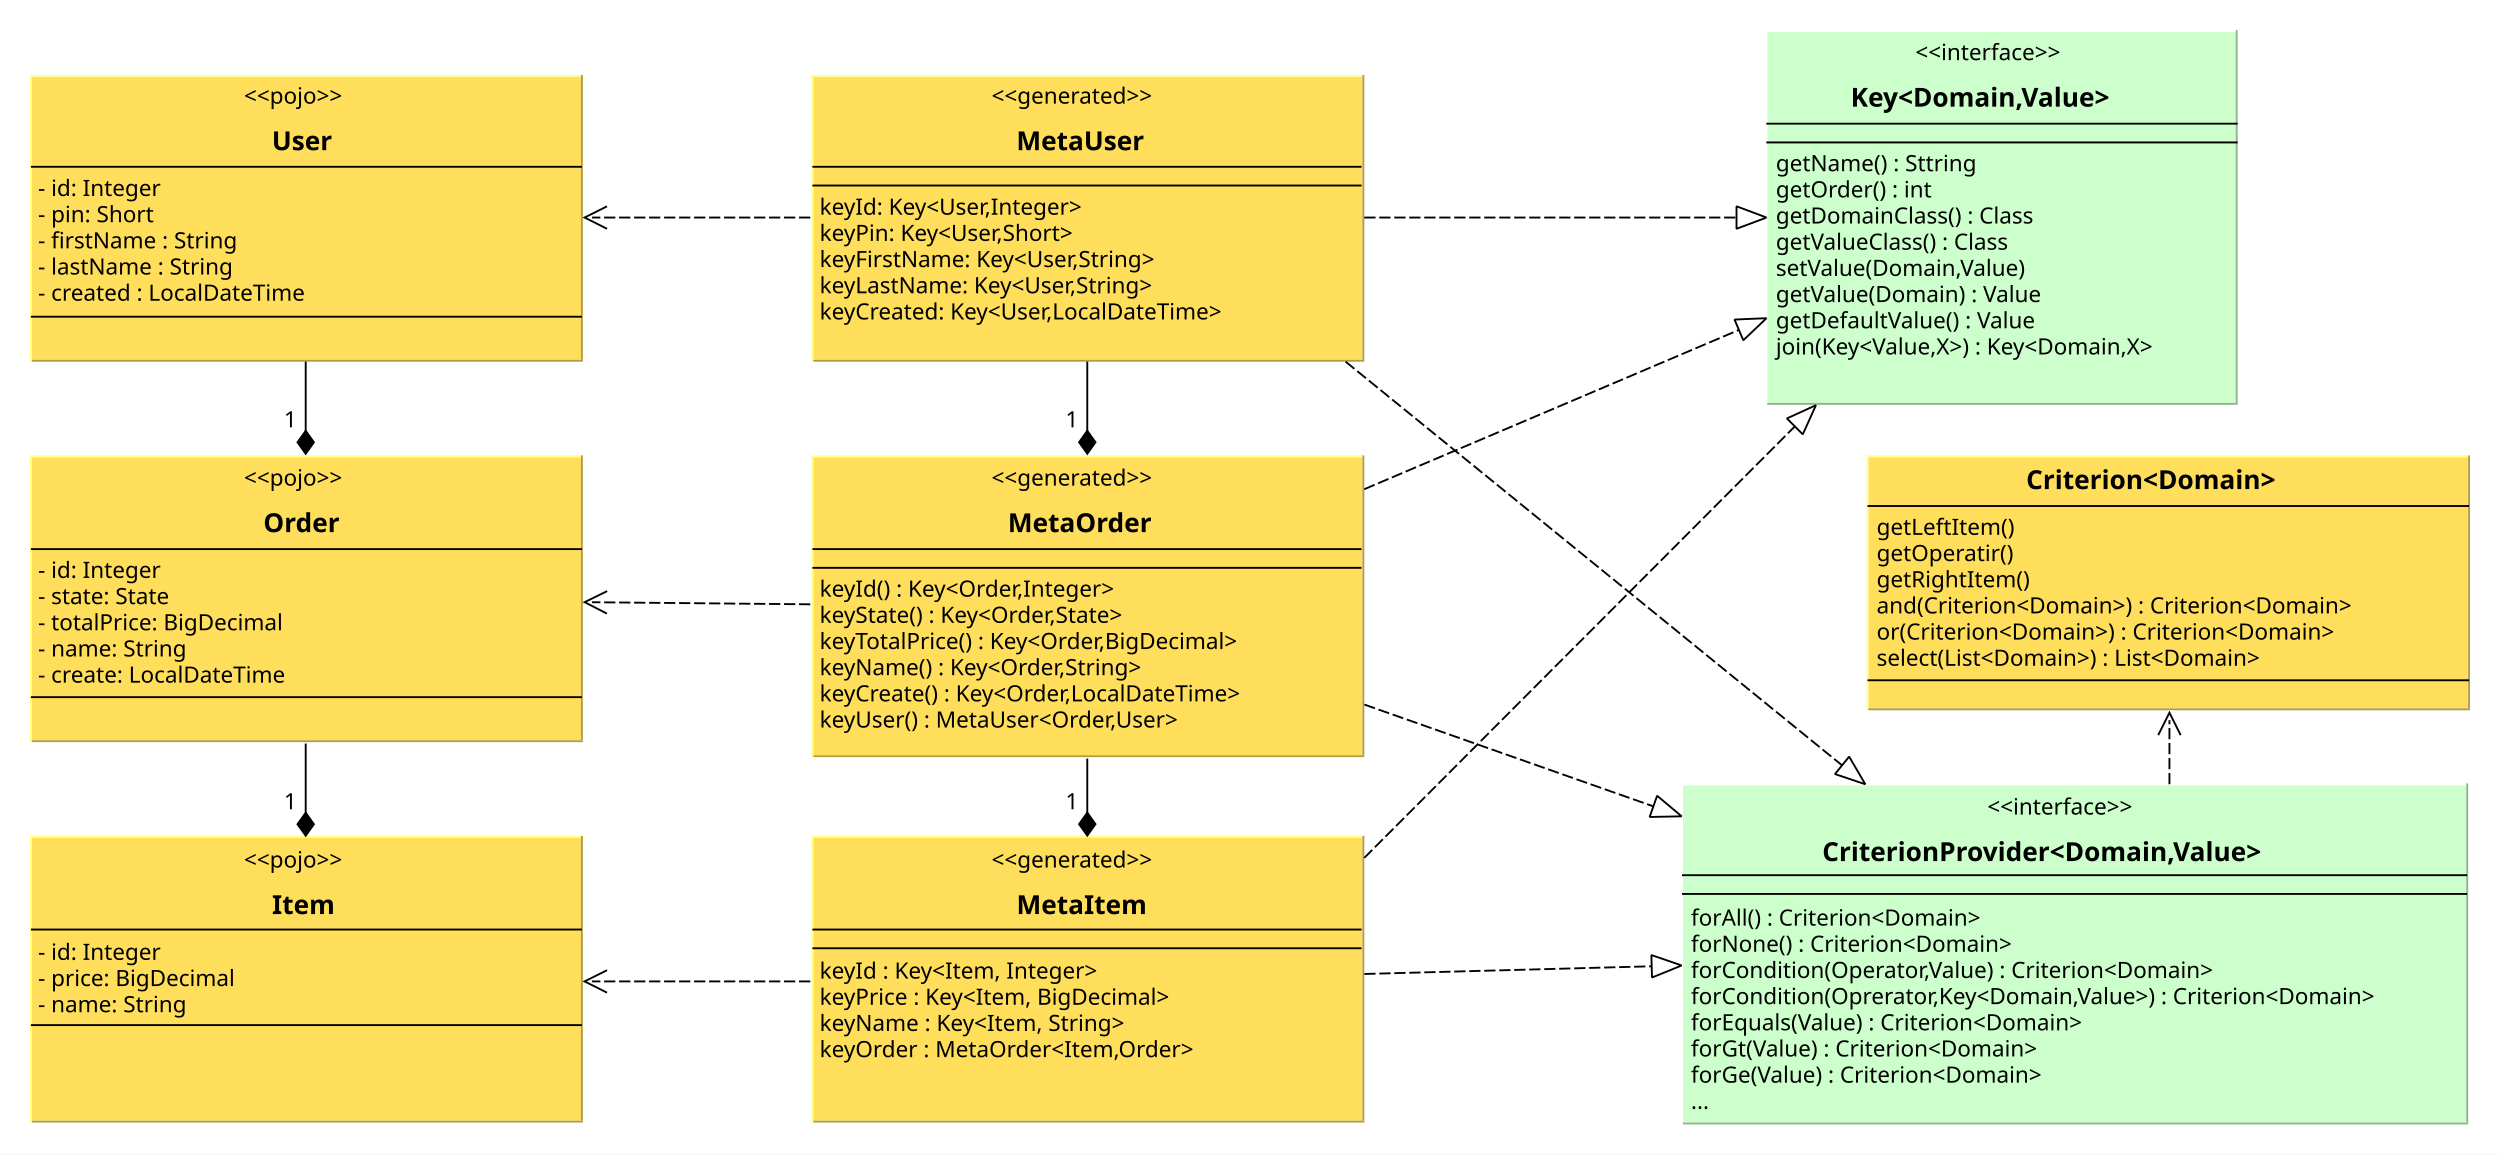
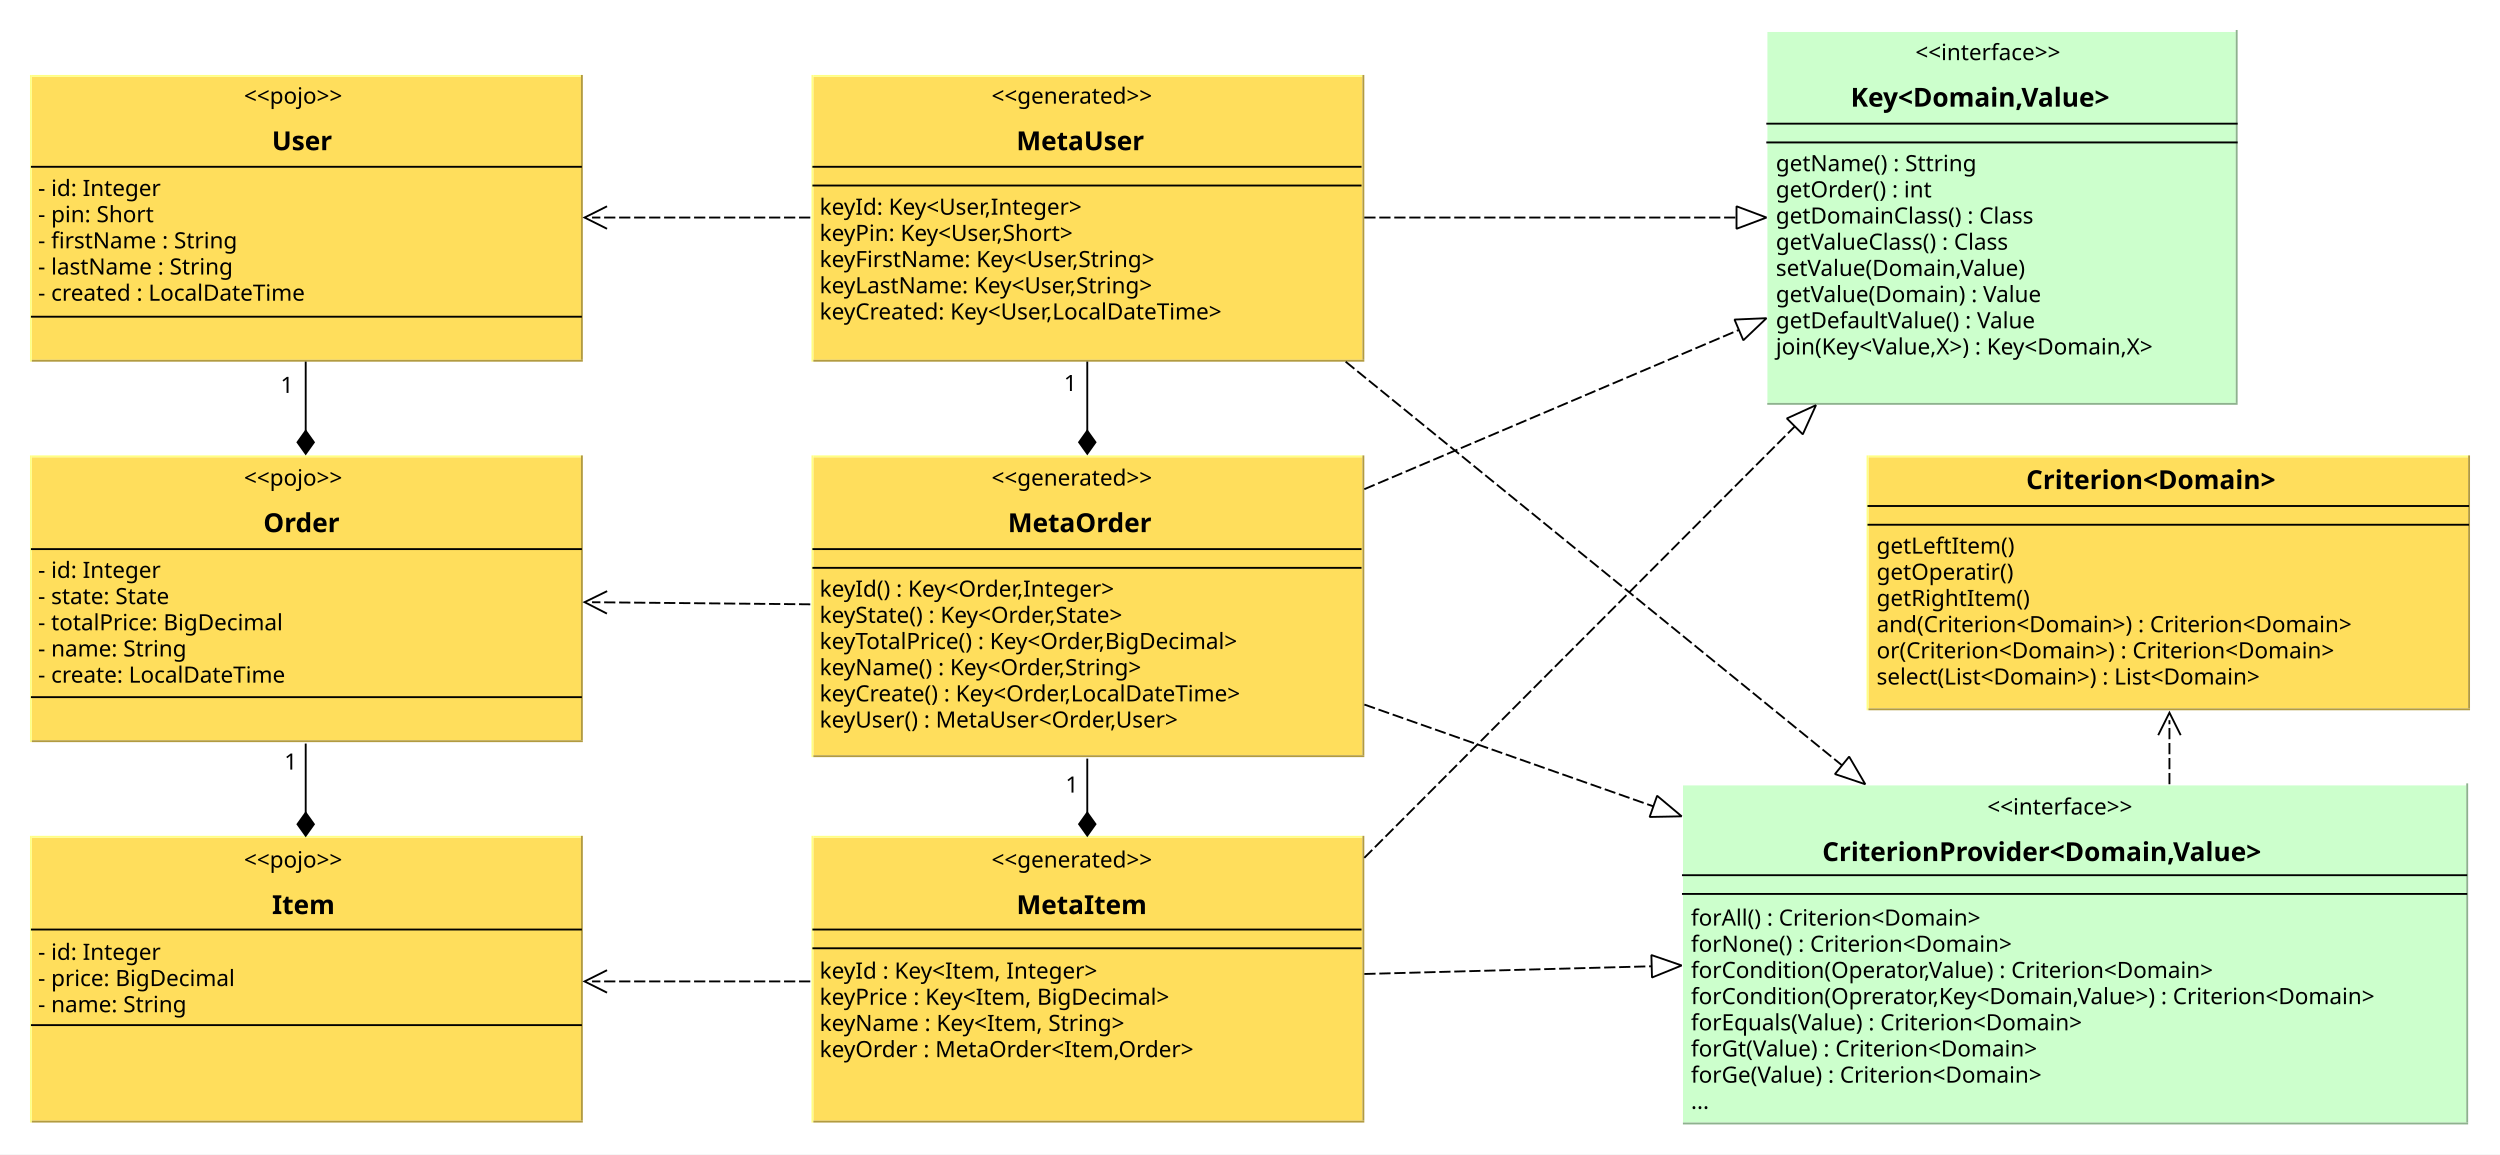
<svg xmlns="http://www.w3.org/2000/svg" fill-opacity="1" color-rendering="auto" color-interpolation="auto" text-rendering="auto" stroke="black" stroke-linecap="square" width="1334" stroke-miterlimit="10" shape-rendering="auto" stroke-opacity="1" fill="black" stroke-dasharray="none" font-weight="normal" stroke-width="1" height="616" font-family="'Dialog'" font-style="normal" stroke-linejoin="miter" font-size="12" stroke-dashoffset="0" image-rendering="auto">
  <defs id="genericDefs" />
  <g>
    <defs id="defs1">
      <clipPath clipPathUnits="userSpaceOnUse" id="clipPath1">
        <path d="M0 0 L1334 0 L1334 616 L0 616 L0 0 Z" />
      </clipPath>
      <clipPath clipPathUnits="userSpaceOnUse" id="clipPath2">
        <path d="M-558 -327 L776 -327 L776 289 L-558 289 L-558 -327 Z" />
      </clipPath>
      <clipPath clipPathUnits="userSpaceOnUse" id="clipPath3">
        <path d="M-542 -84 L-247 -84 L-247 69 L-542 69 L-542 -84 Z" />
      </clipPath>
      <clipPath clipPathUnits="userSpaceOnUse" id="clipPath4">
        <path d="M-542 119 L-247 119 L-247 272 L-542 272 L-542 119 Z" />
      </clipPath>
      <clipPath clipPathUnits="userSpaceOnUse" id="clipPath5">
        <path d="M-542 -287 L-247 -287 L-247 -134 L-542 -134 L-542 -287 Z" />
      </clipPath>
      <clipPath clipPathUnits="userSpaceOnUse" id="clipPath6">
        <path d="M384 -311 L636 -311 L636 -111 L384 -111 L384 -311 Z" />
      </clipPath>
      <clipPath clipPathUnits="userSpaceOnUse" id="clipPath7">
        <path d="M339 91 L759 91 L759 273 L339 273 L339 91 Z" />
      </clipPath>
      <clipPath clipPathUnits="userSpaceOnUse" id="clipPath8">
        <path d="M438 -84 L760 -84 L760 52 L438 52 L438 -84 Z" />
      </clipPath>
      <clipPath clipPathUnits="userSpaceOnUse" id="clipPath9">
        <path d="M-125 -84 L170 -84 L170 77 L-125 77 L-125 -84 Z" />
      </clipPath>
      <clipPath clipPathUnits="userSpaceOnUse" id="clipPath10">
        <path d="M-125 119 L170 119 L170 272 L-125 272 L-125 119 Z" />
      </clipPath>
      <clipPath clipPathUnits="userSpaceOnUse" id="clipPath11">
        <path d="M-125 -287 L170 -287 L170 -134 L-125 -134 L-125 -287 Z" />
      </clipPath>
      <clipPath clipPathUnits="userSpaceOnUse" id="clipPath12">
        <path d="M0 0 L0 17 L66 17 L66 0 Z" />
      </clipPath>
    </defs>
    <g fill="white" text-rendering="geometricPrecision" shape-rendering="geometricPrecision" transform="translate(558,327)" stroke="white">
      <rect x="-558" width="1334" height="616" y="-327" clip-path="url(#clipPath2)" stroke="none" />
    </g>
    <g id="y.node.0">
      <g fill="rgb(255,222,92)" text-rendering="geometricPrecision" shape-rendering="geometricPrecision" transform="matrix(1,0,0,1,558,327)" stroke="rgb(255,222,92)">
        <rect x="-541" width="293" height="151" y="-83" stroke="none" />
      </g>
      <g fill="rgb(255,255,131)" text-rendering="geometricPrecision" shape-rendering="geometricPrecision" transform="matrix(1,0,0,1,558,327)" stroke="rgb(255,255,131)">
        <rect x="-542" width="1" height="153" y="-84" stroke="none" />
        <rect x="-541" width="293" height="1" y="-84" stroke="none" />
        <rect fill="rgb(178,155,64)" x="-541" width="294" height="1" y="68" stroke="none" />
        <rect fill="rgb(178,155,64)" x="-248" width="1" height="152" y="-84" stroke="none" />
      </g>
      <g text-rendering="geometricPrecision" stroke-miterlimit="1.45" shape-rendering="geometricPrecision" font-family="sans-serif" transform="matrix(1,0,0,1,558,327)" stroke-linecap="butt">
        <text x="-427.805" xml:space="preserve" y="-67.88" clip-path="url(#clipPath3)" stroke="none">&lt;&lt;pojo&gt;&gt;</text>
      </g>
      <g>
        <g font-size="14" stroke-linecap="butt" transform="matrix(1,0,0,1,558,327)" text-rendering="geometricPrecision" font-family="sans-serif" shape-rendering="geometricPrecision" font-weight="bold" stroke-miterlimit="1.45">
          <text x="-417.491" xml:space="preserve" y="-43.055" clip-path="url(#clipPath3)" stroke="none">Order</text>
        </g>
      </g>
      <g text-rendering="geometricPrecision" shape-rendering="geometricPrecision" transform="matrix(1,0,0,1,558,327)">
        <line y2="-34" fill="none" x1="-541" clip-path="url(#clipPath3)" x2="-248" y1="-34" />
        <text stroke-linecap="butt" x="-537.7" y="-18.614" clip-path="url(#clipPath3)" font-family="sans-serif" stroke="none" stroke-miterlimit="1.45" xml:space="preserve">- id: Integer</text>
        <text stroke-linecap="butt" x="-537.7" y="-4.646" clip-path="url(#clipPath3)" font-family="sans-serif" stroke="none" stroke-miterlimit="1.45" xml:space="preserve">- state: State</text>
        <text stroke-linecap="butt" x="-537.7" y="9.323" clip-path="url(#clipPath3)" font-family="sans-serif" stroke="none" stroke-miterlimit="1.45" xml:space="preserve">- totalPrice: BigDecimal</text>
        <text stroke-linecap="butt" x="-537.7" y="23.292" clip-path="url(#clipPath3)" font-family="sans-serif" stroke="none" stroke-miterlimit="1.45" xml:space="preserve">- name: String</text>
        <text stroke-linecap="butt" x="-537.7" y="37.261" clip-path="url(#clipPath3)" font-family="sans-serif" stroke="none" stroke-miterlimit="1.45" xml:space="preserve">- create: LocalDateTime</text>
        <line y2="45" fill="none" x1="-541" clip-path="url(#clipPath3)" x2="-248" y1="45" />
      </g>
    </g>
    <g id="y.node.1">
      <g fill="rgb(255,222,92)" text-rendering="geometricPrecision" shape-rendering="geometricPrecision" transform="matrix(1,0,0,1,558,327)" stroke="rgb(255,222,92)">
        <rect x="-541" width="293" height="151" y="120" stroke="none" />
        <rect fill="rgb(255,255,131)" x="-542" width="1" height="153" y="119" stroke="none" />
        <rect fill="rgb(255,255,131)" x="-541" width="293" height="1" y="119" stroke="none" />
        <rect fill="rgb(178,155,64)" x="-541" width="294" height="1" y="271" stroke="none" />
        <rect fill="rgb(178,155,64)" x="-248" width="1" height="152" y="119" stroke="none" />
      </g>
      <g text-rendering="geometricPrecision" stroke-miterlimit="1.45" shape-rendering="geometricPrecision" font-family="sans-serif" transform="matrix(1,0,0,1,558,327)" stroke-linecap="butt">
        <text x="-427.805" xml:space="preserve" y="135.921" clip-path="url(#clipPath4)" stroke="none">&lt;&lt;pojo&gt;&gt;</text>
      </g>
      <g>
        <g font-size="14" stroke-linecap="butt" transform="matrix(1,0,0,1,558,327)" text-rendering="geometricPrecision" font-family="sans-serif" shape-rendering="geometricPrecision" font-weight="bold" stroke-miterlimit="1.45">
          <text x="-412.87" xml:space="preserve" y="160.746" clip-path="url(#clipPath4)" stroke="none">Item</text>
        </g>
      </g>
      <g text-rendering="geometricPrecision" shape-rendering="geometricPrecision" transform="matrix(1,0,0,1,558,327)">
        <line y2="169" fill="none" x1="-541" clip-path="url(#clipPath4)" x2="-248" y1="169" />
        <text stroke-linecap="butt" x="-537.7" y="185.187" clip-path="url(#clipPath4)" font-family="sans-serif" stroke="none" stroke-miterlimit="1.45" xml:space="preserve">- id: Integer</text>
        <text stroke-linecap="butt" x="-537.7" y="199.155" clip-path="url(#clipPath4)" font-family="sans-serif" stroke="none" stroke-miterlimit="1.45" xml:space="preserve">- price: BigDecimal</text>
        <text stroke-linecap="butt" x="-537.7" y="213.124" clip-path="url(#clipPath4)" font-family="sans-serif" stroke="none" stroke-miterlimit="1.45" xml:space="preserve">- name: String</text>
        <line y2="220" fill="none" x1="-541" clip-path="url(#clipPath4)" x2="-248" y1="220" />
      </g>
    </g>
    <g id="y.node.2">
      <g fill="rgb(255,222,92)" text-rendering="geometricPrecision" shape-rendering="geometricPrecision" transform="matrix(1,0,0,1,558,327)" stroke="rgb(255,222,92)">
        <rect x="-541" width="293" height="151" y="-286" stroke="none" />
        <rect fill="rgb(255,255,131)" x="-542" width="1" height="153" y="-287" stroke="none" />
        <rect fill="rgb(255,255,131)" x="-541" width="293" height="1" y="-287" stroke="none" />
        <rect fill="rgb(178,155,64)" x="-541" width="294" height="1" y="-135" stroke="none" />
        <rect fill="rgb(178,155,64)" x="-248" width="1" height="152" y="-287" stroke="none" />
      </g>
      <g text-rendering="geometricPrecision" stroke-miterlimit="1.45" shape-rendering="geometricPrecision" font-family="sans-serif" transform="matrix(1,0,0,1,558,327)" stroke-linecap="butt">
        <text x="-427.805" xml:space="preserve" y="-271.681" clip-path="url(#clipPath5)" stroke="none">&lt;&lt;pojo&gt;&gt;</text>
      </g>
      <g>
        <g font-size="14" stroke-linecap="butt" transform="matrix(1,0,0,1,558,327)" text-rendering="geometricPrecision" font-family="sans-serif" shape-rendering="geometricPrecision" font-weight="bold" stroke-miterlimit="1.45">
          <text x="-412.928" xml:space="preserve" y="-246.856" clip-path="url(#clipPath5)" stroke="none">User</text>
        </g>
      </g>
      <g text-rendering="geometricPrecision" shape-rendering="geometricPrecision" transform="matrix(1,0,0,1,558,327)">
        <line y2="-238" fill="none" x1="-541" clip-path="url(#clipPath5)" x2="-248" y1="-238" />
        <text stroke-linecap="butt" x="-537.7" y="-222.416" clip-path="url(#clipPath5)" font-family="sans-serif" stroke="none" stroke-miterlimit="1.45" xml:space="preserve">- id: Integer</text>
        <text stroke-linecap="butt" x="-537.7" y="-208.447" clip-path="url(#clipPath5)" font-family="sans-serif" stroke="none" stroke-miterlimit="1.45" xml:space="preserve">- pin: Short</text>
        <text stroke-linecap="butt" x="-537.7" y="-194.478" clip-path="url(#clipPath5)" font-family="sans-serif" stroke="none" stroke-miterlimit="1.45" xml:space="preserve">- firstName : String</text>
        <text stroke-linecap="butt" x="-537.7" y="-180.509" clip-path="url(#clipPath5)" font-family="sans-serif" stroke="none" stroke-miterlimit="1.45" xml:space="preserve">- lastName : String</text>
        <text stroke-linecap="butt" x="-537.7" y="-166.541" clip-path="url(#clipPath5)" font-family="sans-serif" stroke="none" stroke-miterlimit="1.45" xml:space="preserve">- created : LocalDateTime</text>
        <line y2="-158" fill="none" x1="-541" clip-path="url(#clipPath5)" x2="-248" y1="-158" />
      </g>
    </g>
    <g id="y.node.3">
      <g fill="rgb(204,255,204)" text-rendering="geometricPrecision" shape-rendering="geometricPrecision" transform="matrix(1,0,0,1,558,327)" stroke="rgb(204,255,204)">
        <rect x="385" width="250" height="198" y="-310" stroke="none" />
        <rect fill="white" x="384" width="1" height="200" y="-311" stroke="none" />
        <rect fill="white" x="385" width="250" height="1" y="-311" stroke="none" />
        <rect fill="rgb(142,178,142)" x="385" width="251" height="1" y="-112" stroke="none" />
        <rect fill="rgb(142,178,142)" x="635" width="1" height="199" y="-311" stroke="none" />
      </g>
      <g text-rendering="geometricPrecision" stroke-miterlimit="1.45" shape-rendering="geometricPrecision" font-family="sans-serif" transform="matrix(1,0,0,1,558,327)" stroke-linecap="butt">
        <text x="464.047" xml:space="preserve" y="-294.912" clip-path="url(#clipPath6)" stroke="none">&lt;&lt;interface&gt;&gt;</text>
      </g>
      <g>
        <g font-size="14" stroke-linecap="butt" transform="matrix(1,0,0,1,558,327)" text-rendering="geometricPrecision" font-family="sans-serif" shape-rendering="geometricPrecision" font-weight="bold" stroke-miterlimit="1.45">
          <text x="429.5" xml:space="preserve" y="-270.087" clip-path="url(#clipPath6)" stroke="none">Key&lt;Domain,Value&gt;</text>
        </g>
      </g>
      <g text-rendering="geometricPrecision" shape-rendering="geometricPrecision" transform="matrix(1,0,0,1,558,327)">
        <line y2="-261" fill="none" x1="385" clip-path="url(#clipPath6)" x2="636" y1="-261" />
        <line y2="-251" fill="none" x1="385" clip-path="url(#clipPath6)" x2="636" y1="-251" />
        <text stroke-linecap="butt" x="389.594" y="-235.646" clip-path="url(#clipPath6)" font-family="sans-serif" stroke="none" stroke-miterlimit="1.45" xml:space="preserve">getName() : Sttring</text>
        <text stroke-linecap="butt" x="389.594" y="-221.678" clip-path="url(#clipPath6)" font-family="sans-serif" stroke="none" stroke-miterlimit="1.45" xml:space="preserve">getOrder() : int</text>
        <text stroke-linecap="butt" x="389.594" y="-207.709" clip-path="url(#clipPath6)" font-family="sans-serif" stroke="none" stroke-miterlimit="1.45" xml:space="preserve">getDomainClass() : Class</text>
        <text stroke-linecap="butt" x="389.594" y="-193.74" clip-path="url(#clipPath6)" font-family="sans-serif" stroke="none" stroke-miterlimit="1.45" xml:space="preserve">getValueClass() : Class</text>
        <text stroke-linecap="butt" x="389.594" y="-179.771" clip-path="url(#clipPath6)" font-family="sans-serif" stroke="none" stroke-miterlimit="1.45" xml:space="preserve">setValue(Domain,Value)</text>
        <text stroke-linecap="butt" x="389.594" y="-165.803" clip-path="url(#clipPath6)" font-family="sans-serif" stroke="none" stroke-miterlimit="1.45" xml:space="preserve">getValue(Domain) : Value</text>
        <text stroke-linecap="butt" x="389.594" y="-151.834" clip-path="url(#clipPath6)" font-family="sans-serif" stroke="none" stroke-miterlimit="1.45" xml:space="preserve">getDefaultValue() : Value</text>
        <text stroke-linecap="butt" x="389.594" y="-137.865" clip-path="url(#clipPath6)" font-family="sans-serif" stroke="none" stroke-miterlimit="1.45" xml:space="preserve">join(Key&lt;Value,X&gt;) : Key&lt;Domain,X&gt;</text>
        <text stroke-linecap="butt" x="389.594" y="-123.896" clip-path="url(#clipPath6)" font-family="sans-serif" stroke="none" stroke-miterlimit="1.45" xml:space="preserve"> </text>
      </g>
    </g>
    <g id="y.node.4">
      <g fill="rgb(204,255,204)" text-rendering="geometricPrecision" shape-rendering="geometricPrecision" transform="matrix(1,0,0,1,558,327)" stroke="rgb(204,255,204)">
        <rect x="340" width="418" height="180" y="92" stroke="none" />
        <rect fill="white" x="339" width="1" height="182" y="91" stroke="none" />
        <rect fill="white" x="340" width="418" height="1" y="91" stroke="none" />
        <rect fill="rgb(142,178,142)" x="340" width="419" height="1" y="272" stroke="none" />
        <rect fill="rgb(142,178,142)" x="758" width="1" height="181" y="91" stroke="none" />
      </g>
      <g text-rendering="geometricPrecision" stroke-miterlimit="1.45" shape-rendering="geometricPrecision" font-family="sans-serif" transform="matrix(1,0,0,1,558,327)" stroke-linecap="butt">
        <text x="502.441" xml:space="preserve" y="107.639" clip-path="url(#clipPath7)" stroke="none">&lt;&lt;interface&gt;&gt;</text>
      </g>
      <g>
        <g font-size="14" stroke-linecap="butt" transform="matrix(1,0,0,1,558,327)" text-rendering="geometricPrecision" font-family="sans-serif" shape-rendering="geometricPrecision" font-weight="bold" stroke-miterlimit="1.45">
          <text x="414.338" xml:space="preserve" y="132.464" clip-path="url(#clipPath7)" stroke="none">CriterionProvider&lt;Domain,Value&gt;</text>
        </g>
      </g>
      <g text-rendering="geometricPrecision" shape-rendering="geometricPrecision" transform="matrix(1,0,0,1,558,327)">
        <line y2="140" fill="none" x1="340" clip-path="url(#clipPath7)" x2="758" y1="140" />
        <line y2="150" fill="none" x1="340" clip-path="url(#clipPath7)" x2="758" y1="150" />
        <text stroke-linecap="butt" x="344.289" y="166.904" clip-path="url(#clipPath7)" font-family="sans-serif" stroke="none" stroke-miterlimit="1.45" xml:space="preserve">forAll() : Criterion&lt;Domain&gt;</text>
        <text stroke-linecap="butt" x="344.289" y="180.873" clip-path="url(#clipPath7)" font-family="sans-serif" stroke="none" stroke-miterlimit="1.45" xml:space="preserve">forNone() : Criterion&lt;Domain&gt;</text>
        <text stroke-linecap="butt" x="344.289" y="194.842" clip-path="url(#clipPath7)" font-family="sans-serif" stroke="none" stroke-miterlimit="1.45" xml:space="preserve">forCondition(Operator,Value) : Criterion&lt;Domain&gt;</text>
        <text stroke-linecap="butt" x="344.289" y="208.81" clip-path="url(#clipPath7)" font-family="sans-serif" stroke="none" stroke-miterlimit="1.45" xml:space="preserve">forCondition(Oprerator,Key&lt;Domain,Value&gt;) : Criterion&lt;Domain&gt;</text>
        <text stroke-linecap="butt" x="344.289" y="222.779" clip-path="url(#clipPath7)" font-family="sans-serif" stroke="none" stroke-miterlimit="1.45" xml:space="preserve">forEquals(Value) : Criterion&lt;Domain&gt;</text>
        <text stroke-linecap="butt" x="344.289" y="236.748" clip-path="url(#clipPath7)" font-family="sans-serif" stroke="none" stroke-miterlimit="1.45" xml:space="preserve">forGt(Value) : Criterion&lt;Domain&gt;</text>
        <text stroke-linecap="butt" x="344.289" y="250.717" clip-path="url(#clipPath7)" font-family="sans-serif" stroke="none" stroke-miterlimit="1.45" xml:space="preserve">forGe(Value) : Criterion&lt;Domain&gt;</text>
        <text stroke-linecap="butt" x="344.289" y="264.685" clip-path="url(#clipPath7)" font-family="sans-serif" stroke="none" stroke-miterlimit="1.45" xml:space="preserve">...</text>
      </g>
    </g>
    <g id="y.node.5">
      <g fill="rgb(255,222,92)" text-rendering="geometricPrecision" shape-rendering="geometricPrecision" transform="matrix(1,0,0,1,558,327)" stroke="rgb(255,222,92)">
        <rect x="439" width="320" height="134" y="-83" stroke="none" />
        <rect fill="rgb(255,255,131)" x="438" width="1" height="136" y="-84" stroke="none" />
        <rect fill="rgb(255,255,131)" x="439" width="320" height="1" y="-84" stroke="none" />
        <rect fill="rgb(178,155,64)" x="439" width="321" height="1" y="51" stroke="none" />
        <rect fill="rgb(178,155,64)" x="759" width="1" height="135" y="-84" stroke="none" />
      </g>
      <g>
        <g font-size="14" stroke-linecap="butt" transform="matrix(1,0,0,1,558,327)" text-rendering="geometricPrecision" font-family="sans-serif" shape-rendering="geometricPrecision" font-weight="bold" stroke-miterlimit="1.45">
          <text x="523.139" xml:space="preserve" y="-66.024" clip-path="url(#clipPath8)" stroke="none">Criterion&lt;Domain&gt;</text>
        </g>
      </g>
      <g text-rendering="geometricPrecision" shape-rendering="geometricPrecision" transform="matrix(1,0,0,1,558,327)">
        <line y2="-57" fill="none" x1="439" clip-path="url(#clipPath8)" x2="759" y1="-57" />
-         <text stroke-linecap="butt" x="443.344" y="-41.583" clip-path="url(#clipPath8)" font-family="sans-serif" stroke="none" stroke-miterlimit="1.45" xml:space="preserve">getLeftItem()</text>
-         <text stroke-linecap="butt" x="443.344" y="-27.614" clip-path="url(#clipPath8)" font-family="sans-serif" stroke="none" stroke-miterlimit="1.45" xml:space="preserve">getOperatir()</text>
-         <text stroke-linecap="butt" x="443.344" y="-13.646" clip-path="url(#clipPath8)" font-family="sans-serif" stroke="none" stroke-miterlimit="1.45" xml:space="preserve">getRightItem()</text>
-         <text stroke-linecap="butt" x="443.344" y="0.323" clip-path="url(#clipPath8)" font-family="sans-serif" stroke="none" stroke-miterlimit="1.45" xml:space="preserve">and(Criterion&lt;Domain&gt;) : Criterion&lt;Domain&gt;</text>
-         <text stroke-linecap="butt" x="443.344" y="14.292" clip-path="url(#clipPath8)" font-family="sans-serif" stroke="none" stroke-miterlimit="1.45" xml:space="preserve">or(Criterion&lt;Domain&gt;) : Criterion&lt;Domain&gt;</text>
-         <text stroke-linecap="butt" x="443.344" y="28.261" clip-path="url(#clipPath8)" font-family="sans-serif" stroke="none" stroke-miterlimit="1.45" xml:space="preserve">select(List&lt;Domain&gt;) : List&lt;Domain&gt; </text>
-         <line y2="36" fill="none" x1="439" clip-path="url(#clipPath8)" x2="759" y1="36" />
+         <line y2="-47" fill="none" x1="439" clip-path="url(#clipPath8)" x2="759" y1="-47" />
+         <text stroke-linecap="butt" x="443.344" y="-31.583" clip-path="url(#clipPath8)" font-family="sans-serif" stroke="none" stroke-miterlimit="1.45" xml:space="preserve">getLeftItem()</text>
+         <text stroke-linecap="butt" x="443.344" y="-17.614" clip-path="url(#clipPath8)" font-family="sans-serif" stroke="none" stroke-miterlimit="1.45" xml:space="preserve">getOperatir()</text>
+         <text stroke-linecap="butt" x="443.344" y="-3.646" clip-path="url(#clipPath8)" font-family="sans-serif" stroke="none" stroke-miterlimit="1.45" xml:space="preserve">getRightItem()</text>
+         <text stroke-linecap="butt" x="443.344" y="10.323" clip-path="url(#clipPath8)" font-family="sans-serif" stroke="none" stroke-miterlimit="1.45" xml:space="preserve">and(Criterion&lt;Domain&gt;) : Criterion&lt;Domain&gt;</text>
+         <text stroke-linecap="butt" x="443.344" y="24.292" clip-path="url(#clipPath8)" font-family="sans-serif" stroke="none" stroke-miterlimit="1.45" xml:space="preserve">or(Criterion&lt;Domain&gt;) : Criterion&lt;Domain&gt;</text>
+         <text stroke-linecap="butt" x="443.344" y="38.261" clip-path="url(#clipPath8)" font-family="sans-serif" stroke="none" stroke-miterlimit="1.45" xml:space="preserve">select(List&lt;Domain&gt;) : List&lt;Domain&gt; </text>
      </g>
    </g>
    <g id="y.node.6">
      <g fill="rgb(255,222,92)" text-rendering="geometricPrecision" shape-rendering="geometricPrecision" transform="matrix(1,0,0,1,558,327)" stroke="rgb(255,222,92)">
        <rect x="-124" width="293" height="159" y="-83" stroke="none" />
        <rect fill="rgb(255,255,131)" x="-125" width="1" height="161" y="-84" stroke="none" />
        <rect fill="rgb(255,255,131)" x="-124" width="293" height="1" y="-84" stroke="none" />
        <rect fill="rgb(178,155,64)" x="-124" width="294" height="1" y="76" stroke="none" />
        <rect fill="rgb(178,155,64)" x="169" width="1" height="160" y="-84" stroke="none" />
      </g>
      <g text-rendering="geometricPrecision" stroke-miterlimit="1.45" shape-rendering="geometricPrecision" font-family="sans-serif" transform="matrix(1,0,0,1,558,327)" stroke-linecap="butt">
        <text x="-28.927" xml:space="preserve" y="-67.88" clip-path="url(#clipPath9)" stroke="none">&lt;&lt;generated&gt;&gt;</text>
      </g>
      <g>
        <g font-size="14" stroke-linecap="butt" transform="matrix(1,0,0,1,558,327)" text-rendering="geometricPrecision" font-family="sans-serif" shape-rendering="geometricPrecision" font-weight="bold" stroke-miterlimit="1.45">
          <text x="-20.224" xml:space="preserve" y="-43.055" clip-path="url(#clipPath9)" stroke="none">MetaOrder</text>
        </g>
      </g>
      <g text-rendering="geometricPrecision" shape-rendering="geometricPrecision" transform="matrix(1,0,0,1,558,327)">
        <line y2="-34" fill="none" x1="-124" clip-path="url(#clipPath9)" x2="168" y1="-34" />
        <line y2="-24" fill="none" x1="-124" clip-path="url(#clipPath9)" x2="168" y1="-24" />
        <text stroke-linecap="butt" x="-120.65" y="-8.614" clip-path="url(#clipPath9)" font-family="sans-serif" stroke="none" stroke-miterlimit="1.45" xml:space="preserve">keyId() : Key&lt;Order,Integer&gt;</text>
        <text stroke-linecap="butt" x="-120.65" y="5.354" clip-path="url(#clipPath9)" font-family="sans-serif" stroke="none" stroke-miterlimit="1.45" xml:space="preserve">keyState() : Key&lt;Order,State&gt;</text>
        <text stroke-linecap="butt" x="-120.65" y="19.323" clip-path="url(#clipPath9)" font-family="sans-serif" stroke="none" stroke-miterlimit="1.45" xml:space="preserve">keyTotalPrice() : Key&lt;Order,BigDecimal&gt;</text>
        <text stroke-linecap="butt" x="-120.65" y="33.292" clip-path="url(#clipPath9)" font-family="sans-serif" stroke="none" stroke-miterlimit="1.45" xml:space="preserve">keyName() : Key&lt;Order,String&gt;</text>
        <text stroke-linecap="butt" x="-120.65" y="47.261" clip-path="url(#clipPath9)" font-family="sans-serif" stroke="none" stroke-miterlimit="1.45" xml:space="preserve">keyCreate() : Key&lt;Order,LocalDateTime&gt;</text>
        <text stroke-linecap="butt" x="-120.65" y="61.229" clip-path="url(#clipPath9)" font-family="sans-serif" stroke="none" stroke-miterlimit="1.45" xml:space="preserve">keyUser() : MetaUser&lt;Order,User&gt;</text>
      </g>
    </g>
    <g id="y.node.7">
      <g fill="rgb(255,222,92)" text-rendering="geometricPrecision" shape-rendering="geometricPrecision" transform="matrix(1,0,0,1,558,327)" stroke="rgb(255,222,92)">
        <rect x="-124" width="293" height="151" y="120" stroke="none" />
        <rect fill="rgb(255,255,131)" x="-125" width="1" height="153" y="119" stroke="none" />
        <rect fill="rgb(255,255,131)" x="-124" width="293" height="1" y="119" stroke="none" />
        <rect fill="rgb(178,155,64)" x="-124" width="294" height="1" y="271" stroke="none" />
        <rect fill="rgb(178,155,64)" x="169" width="1" height="152" y="119" stroke="none" />
      </g>
      <g text-rendering="geometricPrecision" stroke-miterlimit="1.45" shape-rendering="geometricPrecision" font-family="sans-serif" transform="matrix(1,0,0,1,558,327)" stroke-linecap="butt">
        <text x="-28.927" xml:space="preserve" y="135.921" clip-path="url(#clipPath10)" stroke="none">&lt;&lt;generated&gt;&gt;</text>
      </g>
      <g>
        <g font-size="14" stroke-linecap="butt" transform="matrix(1,0,0,1,558,327)" text-rendering="geometricPrecision" font-family="sans-serif" shape-rendering="geometricPrecision" font-weight="bold" stroke-miterlimit="1.45">
          <text x="-15.603" xml:space="preserve" y="160.746" clip-path="url(#clipPath10)" stroke="none">MetaItem</text>
        </g>
      </g>
      <g text-rendering="geometricPrecision" shape-rendering="geometricPrecision" transform="matrix(1,0,0,1,558,327)">
        <line y2="169" fill="none" x1="-124" clip-path="url(#clipPath10)" x2="168" y1="169" />
        <line y2="179" fill="none" x1="-124" clip-path="url(#clipPath10)" x2="168" y1="179" />
        <text stroke-linecap="butt" x="-120.65" y="195.187" clip-path="url(#clipPath10)" font-family="sans-serif" stroke="none" stroke-miterlimit="1.45" xml:space="preserve">keyId : Key&lt;Item, Integer&gt;</text>
        <text stroke-linecap="butt" x="-120.65" y="209.155" clip-path="url(#clipPath10)" font-family="sans-serif" stroke="none" stroke-miterlimit="1.45" xml:space="preserve">keyPrice : Key&lt;Item, BigDecimal&gt;</text>
        <text stroke-linecap="butt" x="-120.65" y="223.124" clip-path="url(#clipPath10)" font-family="sans-serif" stroke="none" stroke-miterlimit="1.45" xml:space="preserve">keyName : Key&lt;Item, String&gt;</text>
        <text stroke-linecap="butt" x="-120.65" y="237.093" clip-path="url(#clipPath10)" font-family="sans-serif" stroke="none" stroke-miterlimit="1.45" xml:space="preserve">keyOrder : MetaOrder&lt;Item,Order&gt;</text>
      </g>
    </g>
    <g id="y.node.8">
      <g fill="rgb(255,222,92)" text-rendering="geometricPrecision" shape-rendering="geometricPrecision" transform="matrix(1,0,0,1,558,327)" stroke="rgb(255,222,92)">
        <rect x="-124" width="293" height="151" y="-286" stroke="none" />
        <rect fill="rgb(255,255,131)" x="-125" width="1" height="153" y="-287" stroke="none" />
        <rect fill="rgb(255,255,131)" x="-124" width="293" height="1" y="-287" stroke="none" />
        <rect fill="rgb(178,155,64)" x="-124" width="294" height="1" y="-135" stroke="none" />
        <rect fill="rgb(178,155,64)" x="169" width="1" height="152" y="-287" stroke="none" />
      </g>
      <g text-rendering="geometricPrecision" stroke-miterlimit="1.45" shape-rendering="geometricPrecision" font-family="sans-serif" transform="matrix(1,0,0,1,558,327)" stroke-linecap="butt">
        <text x="-28.927" xml:space="preserve" y="-271.681" clip-path="url(#clipPath11)" stroke="none">&lt;&lt;generated&gt;&gt;</text>
      </g>
      <g>
        <g font-size="14" stroke-linecap="butt" transform="matrix(1,0,0,1,558,327)" text-rendering="geometricPrecision" font-family="sans-serif" shape-rendering="geometricPrecision" font-weight="bold" stroke-miterlimit="1.45">
          <text x="-15.661" xml:space="preserve" y="-246.856" clip-path="url(#clipPath11)" stroke="none">MetaUser</text>
        </g>
      </g>
      <g text-rendering="geometricPrecision" shape-rendering="geometricPrecision" transform="matrix(1,0,0,1,558,327)">
        <line y2="-238" fill="none" x1="-124" clip-path="url(#clipPath11)" x2="168" y1="-238" />
        <line y2="-228" fill="none" x1="-124" clip-path="url(#clipPath11)" x2="168" y1="-228" />
        <text stroke-linecap="butt" x="-120.65" y="-212.416" clip-path="url(#clipPath11)" font-family="sans-serif" stroke="none" stroke-miterlimit="1.45" xml:space="preserve">keyId: Key&lt;User,Integer&gt;</text>
        <text stroke-linecap="butt" x="-120.65" y="-198.447" clip-path="url(#clipPath11)" font-family="sans-serif" stroke="none" stroke-miterlimit="1.45" xml:space="preserve">keyPin: Key&lt;User,Short&gt;</text>
        <text stroke-linecap="butt" x="-120.65" y="-184.478" clip-path="url(#clipPath11)" font-family="sans-serif" stroke="none" stroke-miterlimit="1.45" xml:space="preserve">keyFirstName: Key&lt;User,String&gt;</text>
        <text stroke-linecap="butt" x="-120.65" y="-170.509" clip-path="url(#clipPath11)" font-family="sans-serif" stroke="none" stroke-miterlimit="1.45" xml:space="preserve">keyLastName: Key&lt;User,String&gt;</text>
        <text stroke-linecap="butt" x="-120.65" y="-156.541" clip-path="url(#clipPath11)" font-family="sans-serif" stroke="none" stroke-miterlimit="1.45" xml:space="preserve">keyCreated: Key&lt;User,LocalDateTime&gt;</text>
      </g>
    </g>
    <g id="y.edge.1">
      <g text-rendering="geometricPrecision" stroke-miterlimit="1.45" shape-rendering="geometricPrecision" transform="matrix(1,0,0,1,558,327)" stroke-linecap="butt">
        <path fill="none" d="M-394.878 112.81 L-394.878 69.764" />
        <path d="M-394.878 119.81 L-399.878 112.81 L-394.878 105.81 L-389.878 112.81 Z" stroke="none" />
      </g>
      <g>
        <g text-rendering="geometricPrecision" stroke-miterlimit="1.45" shape-rendering="geometricPrecision" font-family="sans-serif" transform="matrix(1,0,0,1,558,327)" stroke-linecap="butt">
-           <text x="-406.513" xml:space="preserve" y="104.827" stroke="none">1</text>
+           <text x="-406.317" xml:space="preserve" y="83.654" stroke="none">1</text>
        </g>
      </g>
    </g>
    <g id="y.edge.0">
      <g text-rendering="geometricPrecision" stroke-miterlimit="1.45" shape-rendering="geometricPrecision" transform="matrix(1,0,0,1,558,327)" stroke-linecap="butt">
        <path fill="none" d="M-394.878 -90.991 L-394.878 -134.037" />
        <path d="M-394.878 -83.991 L-399.878 -90.991 L-394.878 -97.991 L-389.878 -90.991 Z" stroke="none" />
      </g>
      <g>
        <g text-rendering="geometricPrecision" stroke-miterlimit="1.45" shape-rendering="geometricPrecision" font-family="sans-serif" transform="matrix(1,0,0,1,558,327)" stroke-linecap="butt">
-           <text x="-406.513" xml:space="preserve" y="-98.974" stroke="none">1</text>
+           <text x="-408.317" xml:space="preserve" y="-117.346" stroke="none">1</text>
        </g>
      </g>
    </g>
    <g id="y.edge.13">
      <g text-rendering="geometricPrecision" stroke-miterlimit="1.45" stroke-dasharray="6,2" shape-rendering="geometricPrecision" transform="matrix(1,0,0,1,558,327)" stroke-linecap="butt">
        <path fill="none" d="M599.616 91.46 L599.616 57.286" />
        <path d="M599.616 53.286 L593.616 65.287 L599.616 53.286 L605.616 65.287 Z" stroke="none" />
        <path fill="none" stroke-miterlimit="10" stroke-dasharray="none" d="M599.616 53.286 L593.616 65.287 L599.616 53.286 L605.616 65.287 Z" stroke-linecap="square" />
      </g>
    </g>
    <g id="y.edge.6">
      <g text-rendering="geometricPrecision" stroke-miterlimit="1.45" stroke-dasharray="6,2" shape-rendering="geometricPrecision" transform="matrix(1,0,0,1,558,327)" stroke-linecap="butt">
        <path fill="none" d="M169.983 -65.963 L370.802 -151.346" />
        <path fill="white" d="M384.606 -157.215 L367.534 -156.477 L372.229 -145.433 Z" stroke="none" />
        <path stroke-dasharray="none" fill="none" d="M384.606 -157.215 L367.534 -156.477 L372.229 -145.433 Z" />
      </g>
    </g>
    <g id="y.edge.7">
      <g text-rendering="geometricPrecision" stroke-miterlimit="1.45" stroke-dasharray="6,2" shape-rendering="geometricPrecision" transform="matrix(1,0,0,1,558,327)" stroke-linecap="butt">
        <path fill="none" d="M170.012 48.951 L325.187 103.605" />
        <path fill="white" d="M339.335 108.588 L326.237 97.613 L322.25 108.932 Z" stroke="none" />
        <path stroke-dasharray="none" fill="none" d="M339.335 108.588 L326.237 97.613 L322.25 108.932 Z" />
      </g>
    </g>
    <g id="y.edge.11">
      <g text-rendering="geometricPrecision" stroke-miterlimit="1.45" stroke-dasharray="6,2" shape-rendering="geometricPrecision" transform="matrix(1,0,0,1,558,327)" stroke-linecap="butt">
        <path fill="none" d="M-125.643 -4.536 L-242.082 -5.653" />
        <path d="M-246.082 -5.691 L-234.14 0.424 L-246.082 -5.691 L-234.025 -11.576 Z" stroke="none" />
        <path fill="none" stroke-miterlimit="10" stroke-dasharray="none" d="M-246.082 -5.691 L-234.14 0.424 L-246.082 -5.691 L-234.025 -11.576 Z" stroke-linecap="square" />
      </g>
    </g>
    <g id="y.edge.3">
      <g text-rendering="geometricPrecision" stroke-miterlimit="1.45" shape-rendering="geometricPrecision" transform="matrix(1,0,0,1,558,327)" stroke-linecap="butt">
        <path fill="none" d="M22.172 112.757 L22.172 77.789" />
        <path d="M22.172 119.757 L17.172 112.757 L22.172 105.757 L27.172 112.757 Z" stroke="none" />
      </g>
      <g>
        <g text-rendering="geometricPrecision" stroke-miterlimit="1.45" shape-rendering="geometricPrecision" font-family="sans-serif" transform="matrix(1,0,0,1,558,327)" stroke-linecap="butt">
-           <text x="10.537" xml:space="preserve" y="104.827" stroke="none">1</text>
+           <text x="10.537" xml:space="preserve" y="95.921" stroke="none">1</text>
        </g>
      </g>
    </g>
    <g id="y.edge.8">
      <g text-rendering="geometricPrecision" stroke-miterlimit="1.45" stroke-dasharray="6,2" shape-rendering="geometricPrecision" transform="matrix(1,0,0,1,558,327)" stroke-linecap="butt">
        <path fill="none" d="M169.995 130.739 L400.421 -100.185" />
        <path fill="white" d="M411.016 -110.803 L395.467 -103.715 L403.962 -95.239 Z" stroke="none" />
        <path stroke-dasharray="none" fill="none" d="M411.016 -110.803 L395.467 -103.715 L403.962 -95.239 Z" />
      </g>
    </g>
    <g id="y.edge.9">
      <g text-rendering="geometricPrecision" stroke-miterlimit="1.45" stroke-dasharray="6,2" shape-rendering="geometricPrecision" transform="matrix(1,0,0,1,558,327)" stroke-linecap="butt">
        <path fill="none" d="M170.012 192.717 L324.34 188.577" />
        <path fill="white" d="M339.335 188.175 L323.18 182.606 L323.501 194.601 Z" stroke="none" />
        <path stroke-dasharray="none" fill="none" d="M339.335 188.175 L323.18 182.606 L323.501 194.601 Z" />
      </g>
    </g>
    <g id="y.edge.12">
      <g text-rendering="geometricPrecision" stroke-miterlimit="1.45" stroke-dasharray="6,2" shape-rendering="geometricPrecision" transform="matrix(1,0,0,1,558,327)" stroke-linecap="butt">
        <path fill="none" d="M-125.643 196.683 L-242.082 196.683" />
        <path d="M-246.082 196.683 L-234.082 202.683 L-246.082 196.683 L-234.082 190.683 Z" stroke="none" />
        <path fill="none" stroke-miterlimit="10" stroke-dasharray="none" d="M-246.082 196.683 L-234.082 202.683 L-246.082 196.683 L-234.082 190.683 Z" stroke-linecap="square" />
      </g>
    </g>
    <g id="y.edge.2">
      <g text-rendering="geometricPrecision" stroke-miterlimit="1.45" shape-rendering="geometricPrecision" transform="matrix(1,0,0,1,558,327)" stroke-linecap="butt">
        <path fill="none" d="M22.172 -91.011 L22.172 -134.05" />
        <path d="M22.172 -84.011 L17.172 -91.011 L22.172 -98.011 L27.172 -91.011 Z" stroke="none" />
      </g>
      <g>
        <g text-rendering="geometricPrecision" stroke-miterlimit="1.45" shape-rendering="geometricPrecision" font-family="sans-serif" transform="matrix(1,0,0,1,558,327)" stroke-linecap="butt">
-           <text x="10.537" xml:space="preserve" y="-98.974" stroke="none">1</text>
+           <text x="9.683" xml:space="preserve" y="-118.346" stroke="none">1</text>
        </g>
      </g>
    </g>
    <g id="y.edge.4">
      <g text-rendering="geometricPrecision" stroke-miterlimit="1.45" stroke-dasharray="6,2" shape-rendering="geometricPrecision" transform="matrix(1,0,0,1,558,327)" stroke-linecap="butt">
        <path fill="none" d="M169.983 -210.919 L369.606 -210.919" />
        <path fill="white" d="M384.606 -210.919 L368.606 -216.919 L368.606 -204.919 Z" stroke="none" />
        <path stroke-dasharray="none" fill="none" d="M384.606 -210.919 L368.606 -216.919 L368.606 -204.919 Z" />
      </g>
    </g>
    <g id="y.edge.5">
      <g text-rendering="geometricPrecision" stroke-miterlimit="1.45" stroke-dasharray="6,2" shape-rendering="geometricPrecision" transform="matrix(1,0,0,1,558,327)" stroke-linecap="butt">
        <path fill="none" d="M160.027 -134.005 L425.692 82.021" />
        <path fill="white" d="M437.33 91.484 L428.701 76.735 L421.13 86.045 Z" stroke="none" />
        <path stroke-dasharray="none" fill="none" d="M437.33 91.484 L428.701 76.735 L421.13 86.045 Z" />
      </g>
    </g>
    <g id="y.edge.10">
      <g text-rendering="geometricPrecision" stroke-miterlimit="1.45" stroke-dasharray="6,2" shape-rendering="geometricPrecision" transform="matrix(1,0,0,1,558,327)" stroke-linecap="butt">
        <path fill="none" d="M-125.643 -210.919 L-242.082 -210.919" />
        <path d="M-246.082 -210.919 L-234.082 -204.919 L-246.082 -210.919 L-234.082 -216.919 Z" stroke="none" />
        <path fill="none" stroke-miterlimit="10" stroke-dasharray="none" d="M-246.082 -210.919 L-234.082 -204.919 L-246.082 -210.919 L-234.082 -216.919 Z" stroke-linecap="square" />
      </g>
    </g>
    <g visibility="hidden" id="tooltip.y.node.0" pointer-events="none">
      <g fill="rgb(195,212,232)" text-rendering="geometricPrecision" shape-rendering="geometricPrecision" font-family="sans-serif" stroke="rgb(195,212,232)">
        <rect x="0" width="66" height="17" y="0" clip-path="url(#clipPath12)" stroke="none" />
        <text fill="black" x="4" xml:space="preserve" y="13" clip-path="url(#clipPath12)" stroke="none">UMLClass</text>
      </g>
      <g fill="rgb(49,106,196)" text-rendering="geometricPrecision" shape-rendering="geometricPrecision" font-family="sans-serif" stroke="rgb(49,106,196)">
        <path d="M0 0 L66 0 L66 17 L0 17 L0 0 ZM1 1 L65 1 L65 16 L1 16 L1 1 Z" fill-rule="evenodd" clip-path="url(#clipPath12)" stroke="none" />
      </g>
    </g>
    <g visibility="hidden" id="tooltip.y.node.1" pointer-events="none">
      <g fill="rgb(195,212,232)" text-rendering="geometricPrecision" shape-rendering="geometricPrecision" font-family="sans-serif" stroke="rgb(195,212,232)">
        <rect x="0" width="66" height="17" y="0" clip-path="url(#clipPath12)" stroke="none" />
        <text fill="black" x="4" xml:space="preserve" y="13" clip-path="url(#clipPath12)" stroke="none">UMLClass</text>
      </g>
      <g fill="rgb(49,106,196)" text-rendering="geometricPrecision" shape-rendering="geometricPrecision" font-family="sans-serif" stroke="rgb(49,106,196)">
        <path d="M0 0 L66 0 L66 17 L0 17 L0 0 ZM1 1 L65 1 L65 16 L1 16 L1 1 Z" fill-rule="evenodd" clip-path="url(#clipPath12)" stroke="none" />
      </g>
    </g>
    <g visibility="hidden" id="tooltip.y.node.2" pointer-events="none">
      <g fill="rgb(195,212,232)" text-rendering="geometricPrecision" shape-rendering="geometricPrecision" font-family="sans-serif" stroke="rgb(195,212,232)">
        <rect x="0" width="66" height="17" y="0" clip-path="url(#clipPath12)" stroke="none" />
        <text fill="black" x="4" xml:space="preserve" y="13" clip-path="url(#clipPath12)" stroke="none">UMLClass</text>
      </g>
      <g fill="rgb(49,106,196)" text-rendering="geometricPrecision" shape-rendering="geometricPrecision" font-family="sans-serif" stroke="rgb(49,106,196)">
        <path d="M0 0 L66 0 L66 17 L0 17 L0 0 ZM1 1 L65 1 L65 16 L1 16 L1 1 Z" fill-rule="evenodd" clip-path="url(#clipPath12)" stroke="none" />
      </g>
    </g>
    <g visibility="hidden" id="tooltip.y.node.3" pointer-events="none">
      <g fill="rgb(195,212,232)" text-rendering="geometricPrecision" shape-rendering="geometricPrecision" font-family="sans-serif" stroke="rgb(195,212,232)">
        <rect x="0" width="66" height="17" y="0" clip-path="url(#clipPath12)" stroke="none" />
        <text fill="black" x="4" xml:space="preserve" y="13" clip-path="url(#clipPath12)" stroke="none">UMLClass</text>
      </g>
      <g fill="rgb(49,106,196)" text-rendering="geometricPrecision" shape-rendering="geometricPrecision" font-family="sans-serif" stroke="rgb(49,106,196)">
        <path d="M0 0 L66 0 L66 17 L0 17 L0 0 ZM1 1 L65 1 L65 16 L1 16 L1 1 Z" fill-rule="evenodd" clip-path="url(#clipPath12)" stroke="none" />
      </g>
    </g>
    <g visibility="hidden" id="tooltip.y.node.4" pointer-events="none">
      <g fill="rgb(195,212,232)" text-rendering="geometricPrecision" shape-rendering="geometricPrecision" font-family="sans-serif" stroke="rgb(195,212,232)">
        <rect x="0" width="66" height="17" y="0" clip-path="url(#clipPath12)" stroke="none" />
        <text fill="black" x="4" xml:space="preserve" y="13" clip-path="url(#clipPath12)" stroke="none">UMLClass</text>
      </g>
      <g fill="rgb(49,106,196)" text-rendering="geometricPrecision" shape-rendering="geometricPrecision" font-family="sans-serif" stroke="rgb(49,106,196)">
        <path d="M0 0 L66 0 L66 17 L0 17 L0 0 ZM1 1 L65 1 L65 16 L1 16 L1 1 Z" fill-rule="evenodd" clip-path="url(#clipPath12)" stroke="none" />
      </g>
    </g>
    <g visibility="hidden" id="tooltip.y.node.5" pointer-events="none">
      <g fill="rgb(195,212,232)" text-rendering="geometricPrecision" shape-rendering="geometricPrecision" font-family="sans-serif" stroke="rgb(195,212,232)">
        <rect x="0" width="66" height="17" y="0" clip-path="url(#clipPath12)" stroke="none" />
        <text fill="black" x="4" xml:space="preserve" y="13" clip-path="url(#clipPath12)" stroke="none">UMLClass</text>
      </g>
      <g fill="rgb(49,106,196)" text-rendering="geometricPrecision" shape-rendering="geometricPrecision" font-family="sans-serif" stroke="rgb(49,106,196)">
        <path d="M0 0 L66 0 L66 17 L0 17 L0 0 ZM1 1 L65 1 L65 16 L1 16 L1 1 Z" fill-rule="evenodd" clip-path="url(#clipPath12)" stroke="none" />
      </g>
    </g>
    <g visibility="hidden" id="tooltip.y.node.6" pointer-events="none">
      <g fill="rgb(195,212,232)" text-rendering="geometricPrecision" shape-rendering="geometricPrecision" font-family="sans-serif" stroke="rgb(195,212,232)">
        <rect x="0" width="66" height="17" y="0" clip-path="url(#clipPath12)" stroke="none" />
        <text fill="black" x="4" xml:space="preserve" y="13" clip-path="url(#clipPath12)" stroke="none">UMLClass</text>
      </g>
      <g fill="rgb(49,106,196)" text-rendering="geometricPrecision" shape-rendering="geometricPrecision" font-family="sans-serif" stroke="rgb(49,106,196)">
        <path d="M0 0 L66 0 L66 17 L0 17 L0 0 ZM1 1 L65 1 L65 16 L1 16 L1 1 Z" fill-rule="evenodd" clip-path="url(#clipPath12)" stroke="none" />
      </g>
    </g>
    <g visibility="hidden" id="tooltip.y.node.7" pointer-events="none">
      <g fill="rgb(195,212,232)" text-rendering="geometricPrecision" shape-rendering="geometricPrecision" font-family="sans-serif" stroke="rgb(195,212,232)">
        <rect x="0" width="66" height="17" y="0" clip-path="url(#clipPath12)" stroke="none" />
        <text fill="black" x="4" xml:space="preserve" y="13" clip-path="url(#clipPath12)" stroke="none">UMLClass</text>
      </g>
      <g fill="rgb(49,106,196)" text-rendering="geometricPrecision" shape-rendering="geometricPrecision" font-family="sans-serif" stroke="rgb(49,106,196)">
        <path d="M0 0 L66 0 L66 17 L0 17 L0 0 ZM1 1 L65 1 L65 16 L1 16 L1 1 Z" fill-rule="evenodd" clip-path="url(#clipPath12)" stroke="none" />
      </g>
    </g>
    <g visibility="hidden" id="tooltip.y.node.8" pointer-events="none">
      <g fill="rgb(195,212,232)" text-rendering="geometricPrecision" shape-rendering="geometricPrecision" font-family="sans-serif" stroke="rgb(195,212,232)">
        <rect x="0" width="66" height="17" y="0" clip-path="url(#clipPath12)" stroke="none" />
        <text fill="black" x="4" xml:space="preserve" y="13" clip-path="url(#clipPath12)" stroke="none">UMLClass</text>
      </g>
      <g fill="rgb(49,106,196)" text-rendering="geometricPrecision" shape-rendering="geometricPrecision" font-family="sans-serif" stroke="rgb(49,106,196)">
        <path d="M0 0 L66 0 L66 17 L0 17 L0 0 ZM1 1 L65 1 L65 16 L1 16 L1 1 Z" fill-rule="evenodd" clip-path="url(#clipPath12)" stroke="none" />
      </g>
    </g>
  </g>
</svg>
